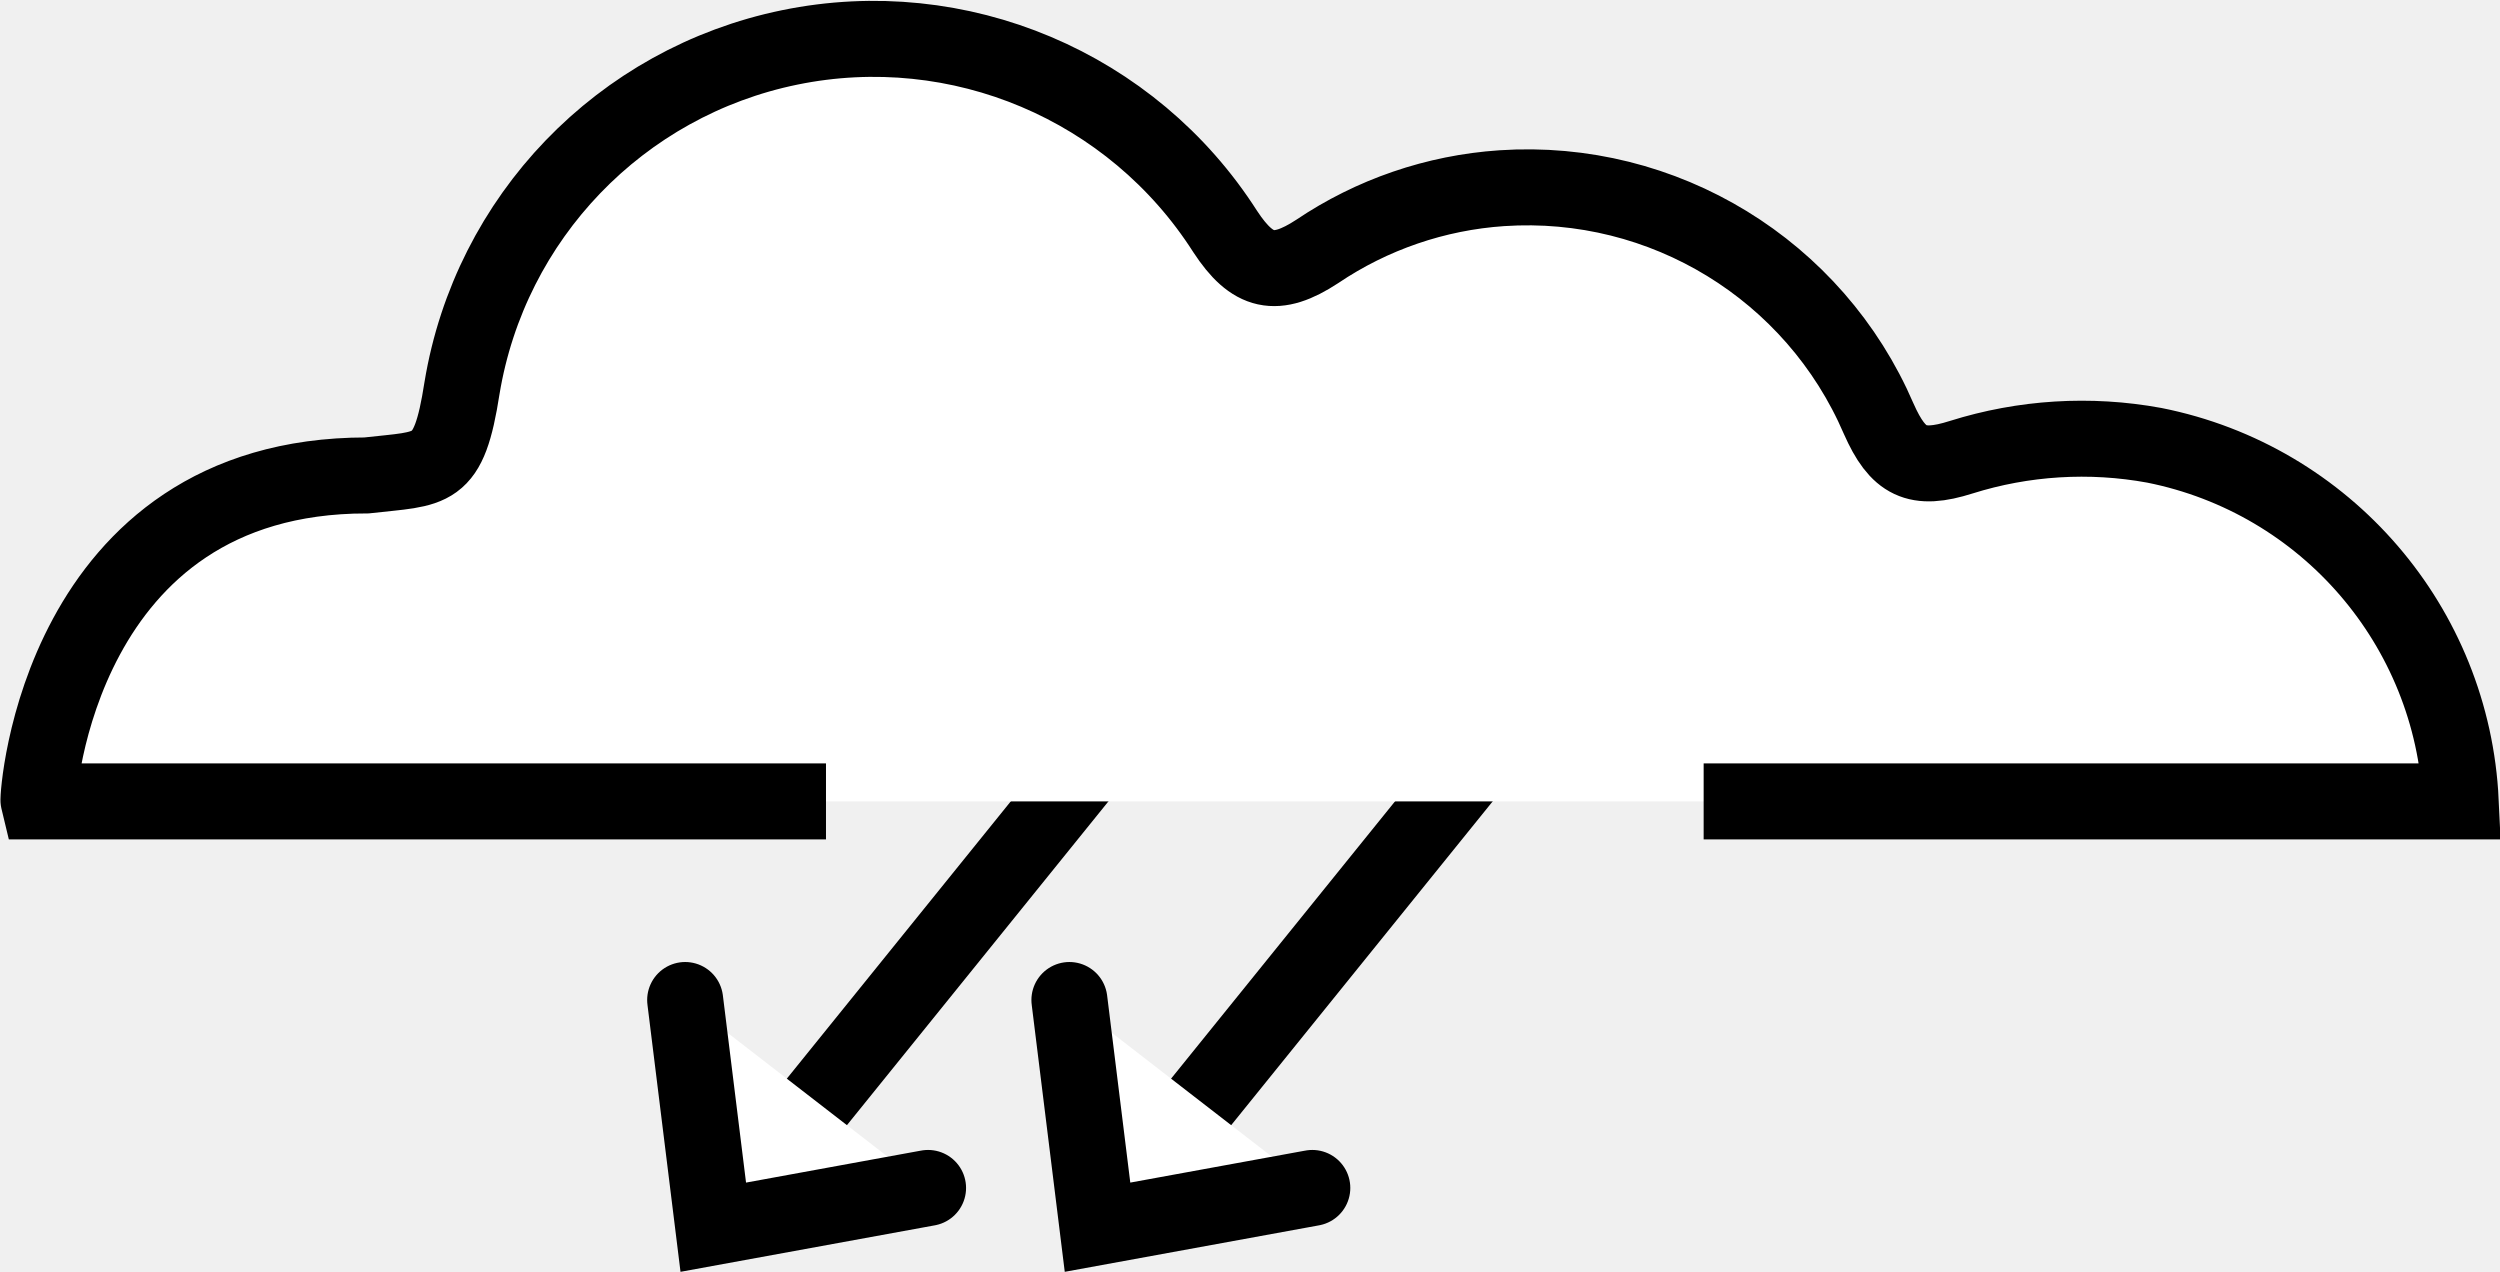
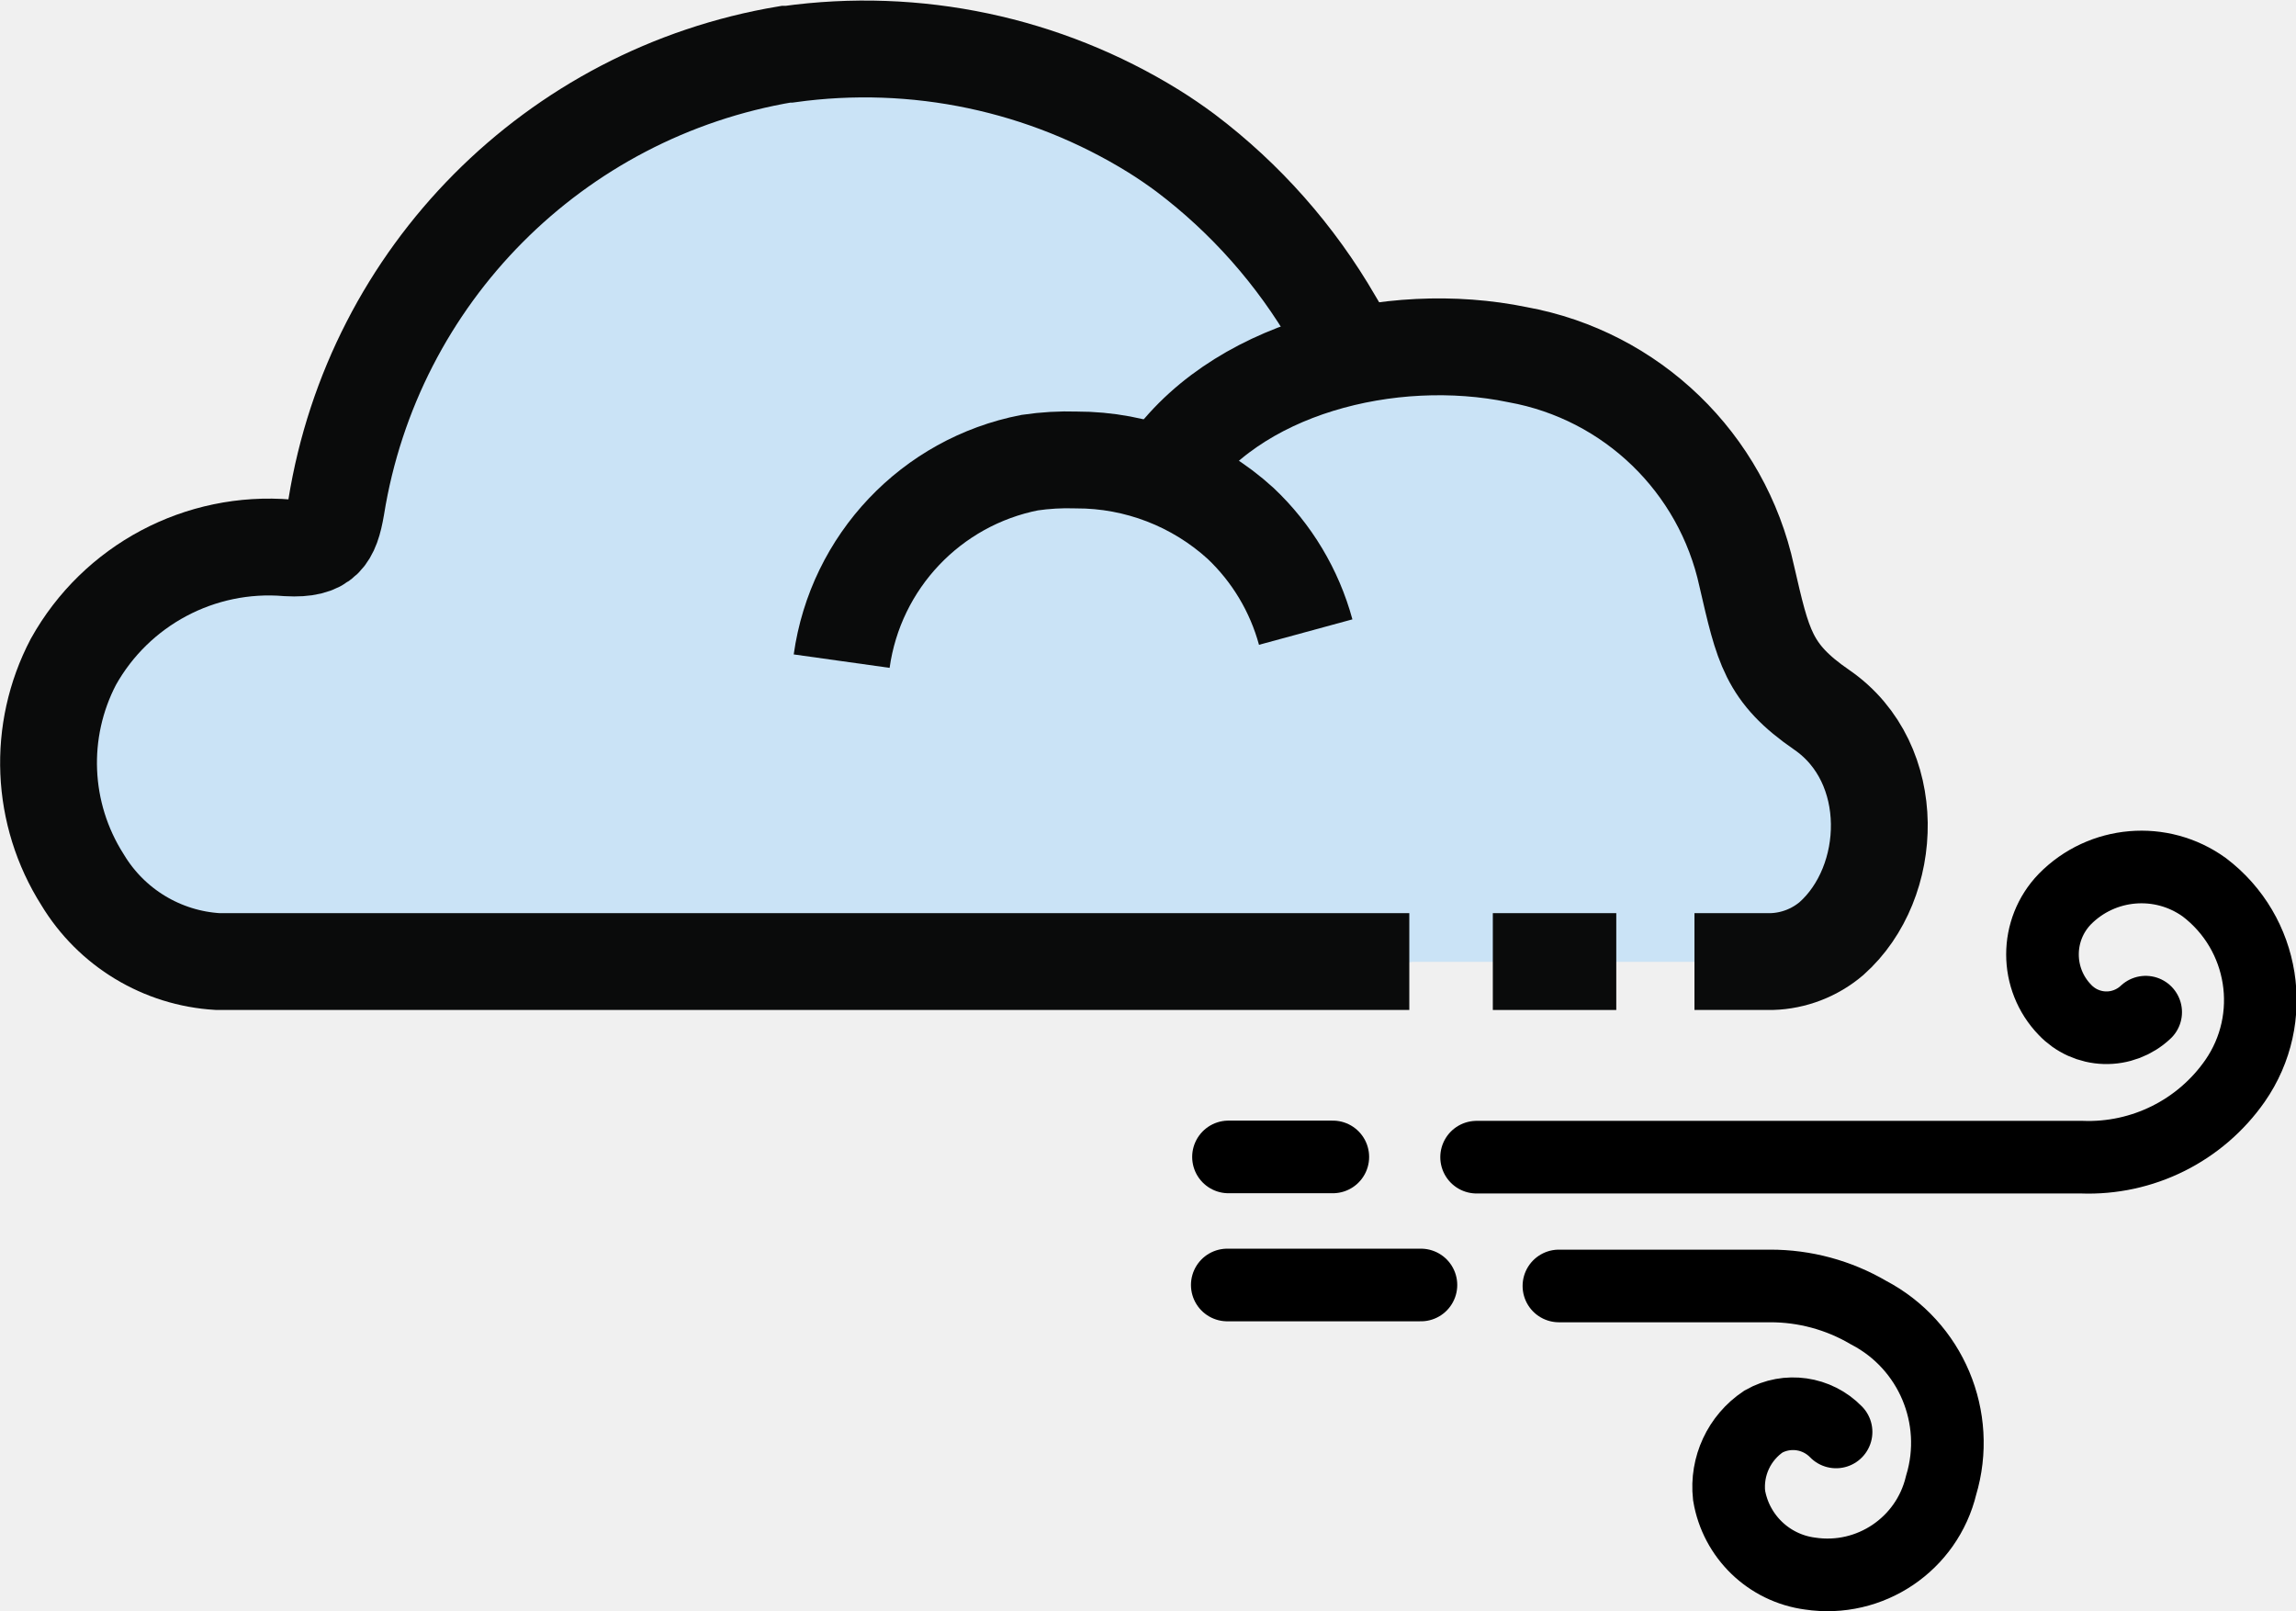
- <svg xmlns="http://www.w3.org/2000/svg" viewBox="0 0 98.7 50.21">
+ <svg xmlns="http://www.w3.org/2000/svg" viewBox="0 0 94.85 66.53">
  <defs>
-     <style>.cls-1,.cls-2{fill:#fff;stroke:#000;stroke-miterlimit:10;stroke-width:3px;}.cls-1{stroke-linecap:round;}</style>
+     <style>.cls-1{fill:#cae3f6;}.cls-2,.cls-3{fill:none;stroke-miterlimit:10;}.cls-2{stroke:#000;stroke-linecap:round;stroke-width:3px;}.cls-3{stroke:#0a0b0b;stroke-width:4px;}</style>
  </defs>
  <g id="Layer_2" data-name="Layer 2">
    <g id="Layer_1-2" data-name="Layer 1">
-       <line class="cls-1" x1="47.63" y1="24.46" x2="28.53" y2="48.11" />
-       <polyline class="cls-1" points="27.05 39.48 28.16 48.45 36.64 46.9" />
-       <line class="cls-1" x1="62.8" y1="24.46" x2="43.7" y2="48.11" />
-       <polyline class="cls-1" points="42.22 39.48 43.33 48.45 51.81 46.9" />
-       <path class="cls-2" d="M67.26,31.64H97.15a15.06,15.06,0,0,0-12.1-14.06,15.87,15.87,0,0,0-7.62.47c-1.76.56-2.5.2-3.26-1.52a15.1,15.1,0,0,0-14.88-9.1A14.82,14.82,0,0,0,52,9.93c-1.62,1.06-2.55.86-3.63-.79a16.47,16.47,0,0,0-30.13,6.18c-.53,3.41-1.13,3.15-3.77,3.45-12.16,0-13,12.67-12.95,12.87H32.61" />
+       <path class="cls-1" d="M58.31,39.74H9.59a6.88,6.88,0,0,1-5.53-3.4,9,9,0,0,1,8.39-13.79c1.47.07,1.77-.47,2-1.71A22.53,22.53,0,0,1,32.82,2.08l.11,0A22.24,22.24,0,0,1,47.85,5.27c.44.27.88.58,1.31.9a23.18,23.18,0,0,1,6,7l.71,1.21" />
+       <path class="cls-1" d="M35.09,27.27A9.73,9.73,0,0,1,42.78,19a11.72,11.72,0,0,1,1.9-.15,9.88,9.88,0,0,1,6.72,2.64A9.57,9.57,0,0,1,54.07,26" />
+       <path class="cls-1" d="M48.25,19.49c2.82-4.4,9.31-6,14.48-4.95a11.85,11.85,0,0,1,9.38,9.2c.66,2.9.87,4,3.08,5.56,3.14,2.21,2.92,7.15.38,9.48a3.87,3.87,0,0,1-2.44.95H56.28" />
+       <line class="cls-1" x1="61.72" y1="39.73" x2="66.77" y2="39.73" />
+       <path class="cls-2" d="M58.7,53.08c-2.65,0-5.3,0-8,0" />
+       <path class="cls-2" d="M50.75,47.79c1.43,0,2.87,0,4.31,0" />
+       <path class="cls-2" d="M61,47.8q12.51,0,25,0a7.38,7.38,0,0,0,6.33-3.15,5.85,5.85,0,0,0-1.27-8,4.44,4.44,0,0,0-5.76.49,3.29,3.29,0,0,0,0,4.57,2.36,2.36,0,0,0,3.34.1" />
+       <path class="cls-2" d="M75.85,59.15a2.48,2.48,0,0,0-3-.43,3.25,3.25,0,0,0-1.42,3.05A3.91,3.91,0,0,0,74.77,65a4.83,4.83,0,0,0,5.42-3.65,6.07,6.07,0,0,0-3-7.13,8,8,0,0,0-4.07-1.1H64.4" />
+       <path class="cls-3" d="M58.22,39.72H9a7,7,0,0,1-5.59-3.38,9,9,0,0,1-.38-9,9.25,9.25,0,0,1,8.86-4.71c1.48.08,1.79-.46,2-1.69A22.6,22.6,0,0,1,32.47,2.24h.12A22.69,22.69,0,0,1,47.66,5.42q.66.41,1.32.9a23.26,23.26,0,0,1,6.11,6.91l.71,1.2" />
+       <path class="cls-3" d="M34.77,27.31a9.73,9.73,0,0,1,7.77-8.2A10.79,10.79,0,0,1,44.46,19a10.05,10.05,0,0,1,6.79,2.62,9.68,9.68,0,0,1,2.69,4.49" />
+       <path class="cls-3" d="M48.06,19.57c2.85-4.38,9.4-6,14.63-4.92a11.85,11.85,0,0,1,9.47,9.15c.67,2.89.88,4,3.11,5.53,3.18,2.2,3,7.12.39,9.44a4,4,0,0,1-2.47.95H70" />
+       <line class="cls-3" x1="61.67" y1="39.72" x2="66.77" y2="39.72" />
    </g>
  </g>
</svg>
